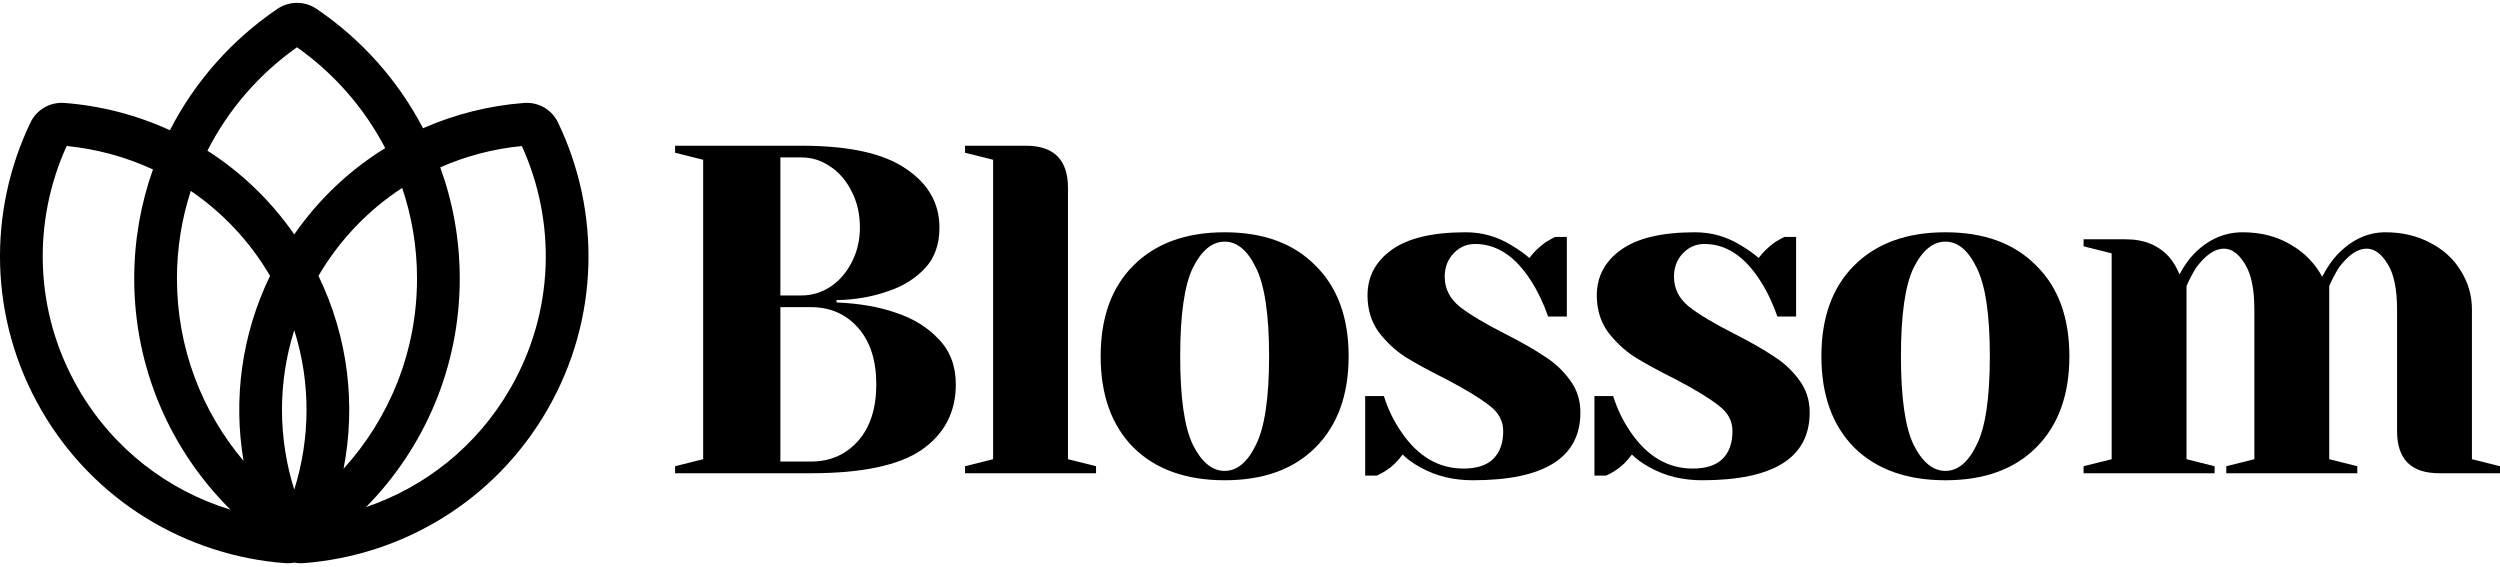
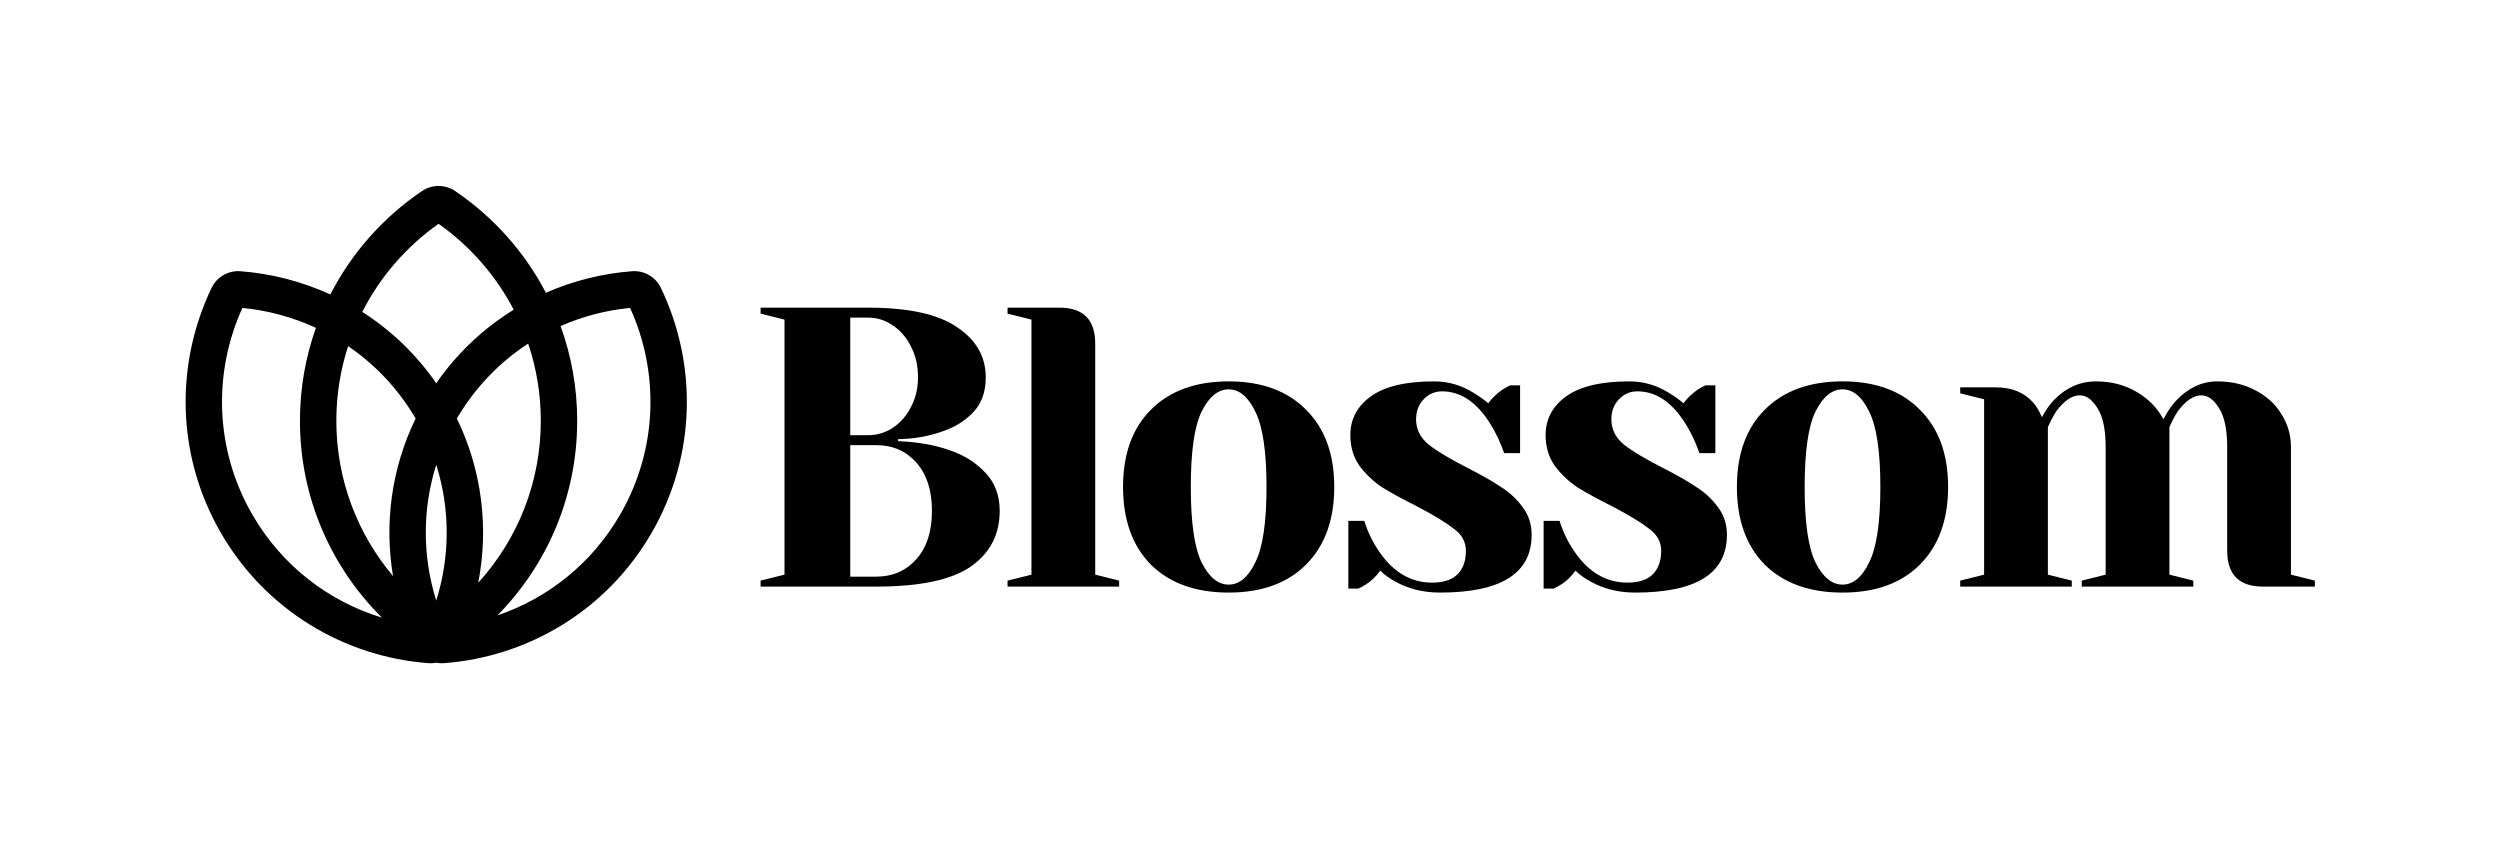
- <svg xmlns="http://www.w3.org/2000/svg" width="512" height="116" viewBox="0 0 512 116" fill="none">
-   <path d="M138.259 95.482L144.009 94.045V32.718L138.259 31.281V29.843H164.132C173.841 29.843 180.965 31.409 185.5 34.539C190.1 37.605 192.399 41.63 192.399 46.612C192.399 50.062 191.409 52.841 189.429 54.949C187.449 57.057 184.925 58.622 181.859 59.645C178.601 60.794 175.087 61.401 171.318 61.465V61.944C175.982 62.136 180.038 62.838 183.488 64.052C187.001 65.202 189.908 66.991 192.208 69.418C194.571 71.846 195.753 74.945 195.753 78.713C195.753 84.399 193.421 88.871 188.758 92.129C184.095 95.323 176.524 96.92 166.048 96.92H138.259V95.482ZM164.132 60.507C166.24 60.507 168.188 59.932 169.976 58.782C171.829 57.568 173.299 55.907 174.385 53.8C175.535 51.627 176.109 49.231 176.109 46.612C176.109 43.802 175.535 41.31 174.385 39.138C173.299 36.966 171.829 35.273 169.976 34.06C168.188 32.846 166.24 32.239 164.132 32.239H159.82V60.507H164.132ZM166.048 94.524C170.008 94.524 173.235 93.118 175.726 90.308C178.218 87.497 179.463 83.632 179.463 78.713C179.463 73.795 178.218 69.93 175.726 67.119C173.235 64.308 170.008 62.902 166.048 62.902H159.82V94.524H166.048Z" fill="black" />
-   <path d="M197.639 95.482L203.389 94.045V32.718L197.639 31.281V29.843H210.097C215.846 29.843 218.721 32.718 218.721 38.468V94.045L224.471 95.482V96.92H197.639V95.482Z" fill="black" />
-   <path d="M250.807 98.357C242.886 98.357 236.657 96.121 232.121 91.649C227.649 87.114 225.414 80.885 225.414 72.964C225.414 65.042 227.649 58.845 232.121 54.374C236.657 49.839 242.886 47.571 250.807 47.571C258.728 47.571 264.924 49.839 269.397 54.374C273.932 58.845 276.2 65.042 276.2 72.964C276.2 80.885 273.932 87.114 269.397 91.649C264.924 96.121 258.728 98.357 250.807 98.357ZM250.807 96.441C253.362 96.441 255.502 94.651 257.227 91.075C259.016 87.497 259.91 81.46 259.91 72.964C259.91 64.468 259.016 58.431 257.227 54.853C255.502 51.276 253.362 49.487 250.807 49.487C248.252 49.487 246.079 51.276 244.291 54.853C242.565 58.431 241.704 64.468 241.704 72.964C241.704 81.46 242.565 87.497 244.291 91.075C246.079 94.651 248.252 96.441 250.807 96.441Z" fill="black" />
-   <path d="M301.627 98.357C297.666 98.357 294.12 97.495 290.99 95.769C289.457 94.94 288.212 94.045 287.253 93.087C286.231 94.492 285.114 95.578 283.9 96.345C283.324 96.728 282.686 97.079 281.983 97.399H279.587V81.109H283.42C284.251 83.792 285.465 86.283 287.062 88.583C290.448 93.502 294.664 95.961 299.711 95.961C302.394 95.961 304.406 95.323 305.747 94.045C307.152 92.703 307.856 90.787 307.856 88.296C307.856 86.187 306.897 84.431 304.981 83.025C303.128 81.556 300.189 79.767 296.165 77.659C292.715 75.934 289.904 74.401 287.733 73.059C285.624 71.654 283.804 69.93 282.27 67.885C280.801 65.777 280.067 63.318 280.067 60.507C280.067 56.674 281.696 53.575 284.953 51.212C288.275 48.785 293.354 47.571 300.189 47.571C303.575 47.571 306.706 48.465 309.58 50.254C310.985 51.084 312.199 51.946 313.222 52.841C314.051 51.691 315.17 50.605 316.575 49.583C317.661 48.944 318.3 48.593 318.492 48.529H320.888V64.819H317.055C316.096 62.072 314.914 59.612 313.509 57.44C310.315 52.458 306.514 49.966 302.106 49.966C300.381 49.966 298.912 50.605 297.698 51.883C296.484 53.16 295.878 54.757 295.878 56.674C295.878 59.102 296.899 61.145 298.944 62.806C300.988 64.404 304.086 66.256 308.239 68.365C311.625 70.089 314.308 71.622 316.288 72.964C318.332 74.241 320.057 75.838 321.462 77.755C322.931 79.671 323.666 81.907 323.666 84.463C323.666 93.726 316.32 98.357 301.627 98.357Z" fill="black" />
-   <path d="M348.584 98.357C344.623 98.357 341.078 97.495 337.948 95.769C336.414 94.94 335.169 94.045 334.21 93.087C333.188 94.492 332.07 95.578 330.856 96.345C330.282 96.728 329.642 97.079 328.94 97.399H326.544V81.109H330.377C331.208 83.792 332.421 86.283 334.019 88.583C337.404 93.502 341.62 95.961 346.667 95.961C349.35 95.961 351.363 95.323 352.704 94.045C354.11 92.703 354.812 90.787 354.812 88.296C354.812 86.187 353.854 84.431 351.937 83.025C350.085 81.556 347.147 79.767 343.122 77.659C339.672 75.934 336.862 74.401 334.689 73.059C332.582 71.654 330.761 69.93 329.227 67.885C327.758 65.777 327.023 63.318 327.023 60.507C327.023 56.674 328.653 53.575 331.91 51.212C335.233 48.785 340.311 47.571 347.147 47.571C350.532 47.571 353.662 48.465 356.537 50.254C357.943 51.084 359.157 51.946 360.178 52.841C361.009 51.691 362.127 50.605 363.532 49.583C364.618 48.944 365.257 48.593 365.448 48.529H367.844V64.819H364.011C363.054 62.072 361.872 59.612 360.466 57.44C357.272 52.458 353.471 49.966 349.063 49.966C347.338 49.966 345.869 50.605 344.655 51.883C343.442 53.16 342.834 54.757 342.834 56.674C342.834 59.102 343.856 61.145 345.901 62.806C347.945 64.404 351.044 66.256 355.196 68.365C358.581 70.089 361.264 71.622 363.245 72.964C365.289 74.241 367.014 75.838 368.42 77.755C369.889 79.671 370.623 81.907 370.623 84.463C370.623 93.726 363.277 98.357 348.584 98.357Z" fill="black" />
-   <path d="M398.416 98.357C390.494 98.357 384.266 96.121 379.73 91.649C375.259 87.114 373.022 80.885 373.022 72.964C373.022 65.042 375.259 58.845 379.73 54.374C384.266 49.839 390.494 47.571 398.416 47.571C406.337 47.571 412.534 49.839 417.005 54.374C421.541 58.845 423.809 65.042 423.809 72.964C423.809 80.885 421.541 87.114 417.005 91.649C412.534 96.121 406.337 98.357 398.416 98.357ZM398.416 96.441C400.971 96.441 403.111 94.651 404.836 91.075C406.625 87.497 407.519 81.46 407.519 72.964C407.519 64.468 406.625 58.431 404.836 54.853C403.111 51.276 400.971 49.487 398.416 49.487C395.861 49.487 393.689 51.276 391.9 54.853C390.175 58.431 389.313 64.468 389.313 72.964C389.313 81.46 390.175 87.497 391.9 91.075C393.689 94.651 395.861 96.441 398.416 96.441Z" fill="black" />
-   <path d="M426.718 95.482L432.467 94.045V51.883L426.718 50.445V49.008H435.341C439.11 49.008 442.081 50.222 444.253 52.65C445.084 53.607 445.786 54.789 446.362 56.194C447.319 54.406 448.341 52.969 449.428 51.883C452.302 49.008 455.593 47.571 459.297 47.571C463.002 47.571 466.261 48.401 469.071 50.062C471.882 51.659 474.054 53.863 475.588 56.674C476.545 54.821 477.567 53.32 478.654 52.17C481.592 49.104 484.882 47.571 488.523 47.571C491.909 47.571 494.943 48.273 497.626 49.678C500.373 51.084 502.482 53.001 503.951 55.428C505.484 57.856 506.251 60.507 506.251 63.382V94.045L512 95.482V96.919H499.543C493.793 96.919 490.919 94.045 490.919 88.296V63.382C490.919 59.229 490.28 56.13 489.003 54.087C487.725 51.978 486.288 50.924 484.691 50.924C482.838 50.924 480.954 52.202 479.037 54.757C478.271 55.971 477.599 57.249 477.025 58.59V94.045L482.774 95.482V96.919H455.944V95.482L461.693 94.045V63.382C461.693 59.229 461.054 56.13 459.777 54.087C458.499 51.978 457.062 50.924 455.464 50.924C453.612 50.924 451.728 52.202 449.811 54.757C449.044 55.971 448.373 57.249 447.799 58.59V94.045L453.548 95.482V96.919H426.718V95.482Z" fill="black" />
-   <path fill-rule="evenodd" clip-rule="evenodd" d="M60.263 115.217C59.645 115.338 59.004 115.379 58.354 115.329C38.282 113.806 19.283 102.719 8.459 83.971C-2.366 65.222 -2.468 43.224 6.249 25.079C7.515 22.445 10.259 20.861 13.173 21.082C20.653 21.65 27.984 23.546 34.798 26.671C39.94 16.645 47.547 8.092 56.82 1.813C59.24 0.174 62.405 0.174 64.825 1.813C73.972 8.007 81.498 16.413 86.636 26.264C93.192 23.381 100.204 21.625 107.353 21.082C110.268 20.861 113.011 22.445 114.276 25.079C122.994 43.224 122.892 65.222 112.068 83.971C101.243 102.719 82.244 113.806 62.172 115.329C61.522 115.379 60.881 115.338 60.263 115.217ZM74.969 103.851C87.001 99.759 97.643 91.455 104.49 79.596C113.603 63.81 113.901 45.351 106.875 29.906C101.106 30.465 95.459 31.941 90.162 34.27C92.746 41.379 94.156 49.051 94.156 57.053C94.156 75.289 86.834 91.814 74.969 103.851ZM78.889 30.332C74.597 22.091 68.378 15.01 60.822 9.682C53.105 15.124 46.782 22.396 42.482 30.863C49.326 35.24 55.406 40.997 60.263 48.011C65.32 40.709 71.701 34.77 78.889 30.332ZM65.22 56.498C69.617 48.998 75.538 42.938 82.367 38.487C84.338 44.316 85.406 50.56 85.406 57.053C85.406 72.043 79.715 85.705 70.36 95.997C72.892 82.996 71.36 69.15 65.22 56.498ZM55.306 56.498C51.107 49.335 45.517 43.486 39.074 39.097C37.233 44.75 36.239 50.786 36.239 57.053C36.239 71.274 41.36 84.301 49.874 94.386C47.769 81.858 49.418 68.63 55.306 56.498ZM60.263 100.273C63.548 89.827 63.683 78.433 60.263 67.631C56.843 78.433 56.979 89.827 60.263 100.273ZM16.036 79.596C23.194 91.993 34.5 100.506 47.205 104.383C35.029 92.304 27.489 75.558 27.489 57.053C27.489 49.214 28.842 41.691 31.327 34.705C25.753 32.124 19.771 30.499 13.651 29.906C6.626 45.351 6.922 63.81 16.036 79.596Z" fill="black" />
+ <svg xmlns="http://www.w3.org/2000/svg" width="678" height="230" viewBox="0 0 678 230" fill="none">
+   <path d="M206.275 157.466L212.76 155.845V86.679L206.275 85.058V83.436H235.455C246.406 83.436 254.44 85.202 259.555 88.732C264.743 92.19 267.336 96.729 267.336 102.349C267.336 106.24 266.219 109.374 263.986 111.751C261.753 114.129 258.907 115.894 255.448 117.047C251.774 118.344 247.811 119.028 243.56 119.1V119.641C248.82 119.857 253.395 120.649 257.286 122.018C261.248 123.315 264.526 125.333 267.12 128.07C269.786 130.808 271.119 134.303 271.119 138.553C271.119 144.966 268.489 150.009 263.229 153.684C257.97 157.286 249.432 159.087 237.616 159.087H206.275V157.466ZM235.455 118.02C237.833 118.02 240.03 117.371 242.047 116.074C244.137 114.705 245.794 112.832 247.019 110.455C248.316 108.005 248.964 105.303 248.964 102.349C248.964 99.179 248.316 96.369 247.019 93.919C245.794 91.47 244.137 89.561 242.047 88.192C240.03 86.823 237.833 86.138 235.455 86.138H230.592V118.02H235.455ZM237.616 156.385C242.083 156.385 245.722 154.8 248.532 151.63C251.342 148.46 252.746 144.101 252.746 138.553C252.746 133.006 251.342 128.647 248.532 125.477C245.722 122.307 242.083 120.721 237.616 120.721H230.592V156.385H237.616Z" fill="black" />
+   <path d="M273.246 157.466L279.731 155.845V86.679L273.246 85.058V83.436H287.296C293.78 83.436 297.022 86.679 297.022 93.163V155.845L303.507 157.466V159.087H273.246V157.466Z" fill="black" />
+   <path d="M333.21 160.708C324.276 160.708 317.251 158.187 312.136 153.143C307.092 148.028 304.571 141.003 304.571 132.069C304.571 123.135 307.092 116.146 312.136 111.103C317.251 105.988 324.276 103.43 333.21 103.43C342.144 103.43 349.132 105.988 354.176 111.103C359.291 116.146 361.849 123.135 361.849 132.069C361.849 141.003 359.291 148.028 354.176 153.143C349.132 158.187 342.144 160.708 333.21 160.708ZM333.21 158.547C336.092 158.547 338.505 156.529 340.451 152.495C342.468 148.46 343.477 141.651 343.477 132.069C343.477 122.487 342.468 115.678 340.451 111.643C338.505 107.609 336.092 105.591 333.21 105.591C330.328 105.591 327.878 107.609 325.861 111.643C323.915 115.678 322.943 122.487 322.943 132.069C322.943 141.651 323.915 148.46 325.861 152.495C327.878 156.529 330.328 158.547 333.21 158.547Z" fill="black" />
+   <path d="M390.526 160.708C386.059 160.708 382.06 159.736 378.53 157.79C376.801 156.854 375.396 155.845 374.315 154.764C373.162 156.349 371.902 157.574 370.533 158.439C369.884 158.871 369.164 159.267 368.371 159.628H365.669V141.255H369.992C370.929 144.281 372.298 147.091 374.099 149.685C377.918 155.233 382.673 158.006 388.365 158.006C391.391 158.006 393.66 157.286 395.173 155.845C396.758 154.332 397.551 152.171 397.551 149.361C397.551 146.983 396.47 145.002 394.309 143.417C392.219 141.76 388.905 139.742 384.366 137.365C380.475 135.419 377.305 133.69 374.856 132.177C372.478 130.592 370.425 128.647 368.695 126.341C367.038 123.964 366.21 121.19 366.21 118.02C366.21 113.697 368.047 110.202 371.721 107.537C375.468 104.799 381.196 103.43 388.905 103.43C392.723 103.43 396.254 104.439 399.496 106.456C401.081 107.393 402.45 108.365 403.603 109.374C404.539 108.077 405.8 106.852 407.385 105.699C408.61 104.979 409.331 104.583 409.547 104.511H412.249V122.883H407.926C406.845 119.785 405.512 117.011 403.927 114.561C400.325 108.942 396.038 106.132 391.066 106.132C389.121 106.132 387.464 106.852 386.095 108.293C384.726 109.734 384.042 111.535 384.042 113.697C384.042 116.435 385.194 118.74 387.5 120.613C389.806 122.415 393.3 124.504 397.983 126.882C401.802 128.827 404.828 130.556 407.061 132.069C409.367 133.51 411.312 135.311 412.897 137.473C414.554 139.634 415.383 142.156 415.383 145.038C415.383 155.485 407.097 160.708 390.526 160.708Z" fill="black" />
+   <path d="M443.486 160.708C439.019 160.708 435.02 159.736 431.49 157.79C429.76 156.854 428.356 155.845 427.275 154.764C426.122 156.349 424.861 157.574 423.492 158.439C422.844 158.871 422.123 159.267 421.331 159.628H418.629V141.255H422.952C423.889 144.281 425.257 147.091 427.059 149.685C430.877 155.233 435.632 158.006 441.324 158.006C444.35 158.006 446.62 157.286 448.133 155.845C449.718 154.332 450.51 152.171 450.51 149.361C450.51 146.983 449.43 145.002 447.268 143.417C445.179 141.76 441.865 139.742 437.326 137.365C433.435 135.419 430.265 133.69 427.815 132.177C425.438 130.592 423.384 128.647 421.655 126.341C419.998 123.964 419.169 121.19 419.169 118.02C419.169 113.697 421.007 110.202 424.681 107.537C428.428 104.799 434.155 103.43 441.865 103.43C445.683 103.43 449.213 104.439 452.456 106.456C454.041 107.393 455.41 108.365 456.562 109.374C457.499 108.077 458.76 106.852 460.345 105.699C461.57 104.979 462.29 104.583 462.506 104.511H465.208V122.883H460.885C459.805 119.785 458.472 117.011 456.887 114.561C453.284 108.942 448.997 106.132 444.026 106.132C442.081 106.132 440.424 106.852 439.055 108.293C437.686 109.734 437.001 111.535 437.001 113.697C437.001 116.435 438.154 118.74 440.46 120.613C442.765 122.415 446.26 124.504 450.943 126.882C454.761 128.827 457.787 130.556 460.021 132.069C462.326 133.51 464.272 135.311 465.857 137.473C467.514 139.634 468.342 142.156 468.342 145.038C468.342 155.485 460.057 160.708 443.486 160.708Z" fill="black" />
+   <path d="M499.687 160.708C490.753 160.708 483.729 158.187 478.613 153.143C473.57 148.028 471.048 141.003 471.048 132.069C471.048 123.135 473.57 116.146 478.613 111.103C483.729 105.988 490.753 103.43 499.687 103.43C508.621 103.43 515.61 105.988 520.653 111.103C525.769 116.146 528.327 123.135 528.327 132.069C528.327 141.003 525.769 148.028 520.653 153.143C515.61 158.187 508.621 160.708 499.687 160.708ZM499.687 158.547C502.569 158.547 504.983 156.529 506.928 152.495C508.946 148.46 509.954 141.651 509.954 132.069C509.954 122.487 508.946 115.678 506.928 111.643C504.983 107.609 502.569 105.591 499.687 105.591C496.806 105.591 494.356 107.609 492.339 111.643C490.393 115.678 489.421 122.487 489.421 132.069C489.421 141.651 490.393 148.46 492.339 152.495C494.356 156.529 496.806 158.547 499.687 158.547Z" fill="black" />
+   <path d="M531.607 157.466L538.091 155.845V108.293L531.607 106.672V105.051H541.333C545.584 105.051 548.934 106.42 551.384 109.158C552.321 110.238 553.113 111.571 553.762 113.156C554.842 111.139 555.995 109.518 557.22 108.293C560.462 105.051 564.173 103.43 568.351 103.43C572.53 103.43 576.205 104.367 579.375 106.24C582.545 108.041 584.994 110.527 586.724 113.697C587.804 111.607 588.957 109.914 590.182 108.617C593.496 105.159 597.207 103.43 601.313 103.43C605.132 103.43 608.554 104.222 611.58 105.807C614.678 107.393 617.056 109.554 618.713 112.292C620.442 115.03 621.307 118.02 621.307 121.262V155.845L627.791 157.466V159.087H613.742C607.257 159.087 604.015 155.845 604.015 149.361V121.262C604.015 116.579 603.295 113.084 601.854 110.779C600.413 108.401 598.792 107.212 596.991 107.212C594.901 107.212 592.776 108.653 590.614 111.535C589.75 112.904 588.993 114.345 588.345 115.858V155.845L594.829 157.466V159.087H564.569V157.466L571.053 155.845V121.262C571.053 116.579 570.333 113.084 568.892 110.779C567.451 108.401 565.83 107.212 564.028 107.212C561.939 107.212 559.814 108.653 557.652 111.535C556.788 112.904 556.031 114.345 555.383 115.858V155.845L561.867 157.466V159.087H531.607V157.466Z" fill="black" />
+   <path fill-rule="evenodd" clip-rule="evenodd" d="M118.309 179.723C117.612 179.86 116.889 179.906 116.156 179.85C93.518 178.132 72.091 165.628 59.883 144.483C47.674 123.337 47.559 98.528 57.391 78.064C58.818 75.093 61.913 73.306 65.199 73.556C73.635 74.196 81.903 76.334 89.589 79.859C95.388 68.551 103.968 58.905 114.426 51.823C117.155 49.974 120.725 49.974 123.454 51.823C133.77 58.809 142.258 68.29 148.053 79.399C155.447 76.147 163.356 74.167 171.419 73.556C174.706 73.306 177.8 75.093 179.227 78.064C189.059 98.528 188.944 123.337 176.736 144.483C164.527 165.628 143.1 178.132 120.462 179.85C119.729 179.906 119.006 179.86 118.309 179.723ZM134.895 166.904C148.465 162.289 160.467 152.924 168.189 139.549C178.468 121.745 178.803 100.926 170.879 83.507C164.373 84.138 158.004 85.802 152.03 88.43C154.944 96.446 156.534 105.099 156.534 114.124C156.534 134.691 148.276 153.329 134.895 166.904ZM139.316 83.988C134.475 74.694 127.461 66.707 118.94 60.698C110.236 66.836 103.105 75.037 98.255 84.587C105.974 89.523 112.831 96.016 118.309 103.927C124.012 95.691 131.209 88.993 139.316 83.988ZM123.9 113.498C128.859 105.04 135.537 98.206 143.239 93.185C145.462 99.759 146.666 106.801 146.666 114.124C146.666 131.03 140.248 146.439 129.697 158.046C132.552 143.384 130.825 127.768 123.9 113.498ZM112.718 113.498C107.983 105.42 101.678 98.823 94.412 93.873C92.335 100.249 91.214 107.056 91.214 114.124C91.214 130.163 96.99 144.855 106.592 156.23C104.218 142.1 106.078 127.181 112.718 113.498ZM118.309 162.869C122.014 151.088 122.166 138.237 118.309 126.054C114.452 138.237 114.605 151.088 118.309 162.869ZM68.429 139.549C76.502 153.531 89.253 163.132 103.582 167.504C89.849 153.881 81.345 134.995 81.345 114.124C81.345 105.283 82.871 96.798 85.674 88.919C79.388 86.008 72.641 84.176 65.739 83.507C57.815 100.926 58.15 121.745 68.429 139.549Z" fill="black" />
</svg>
